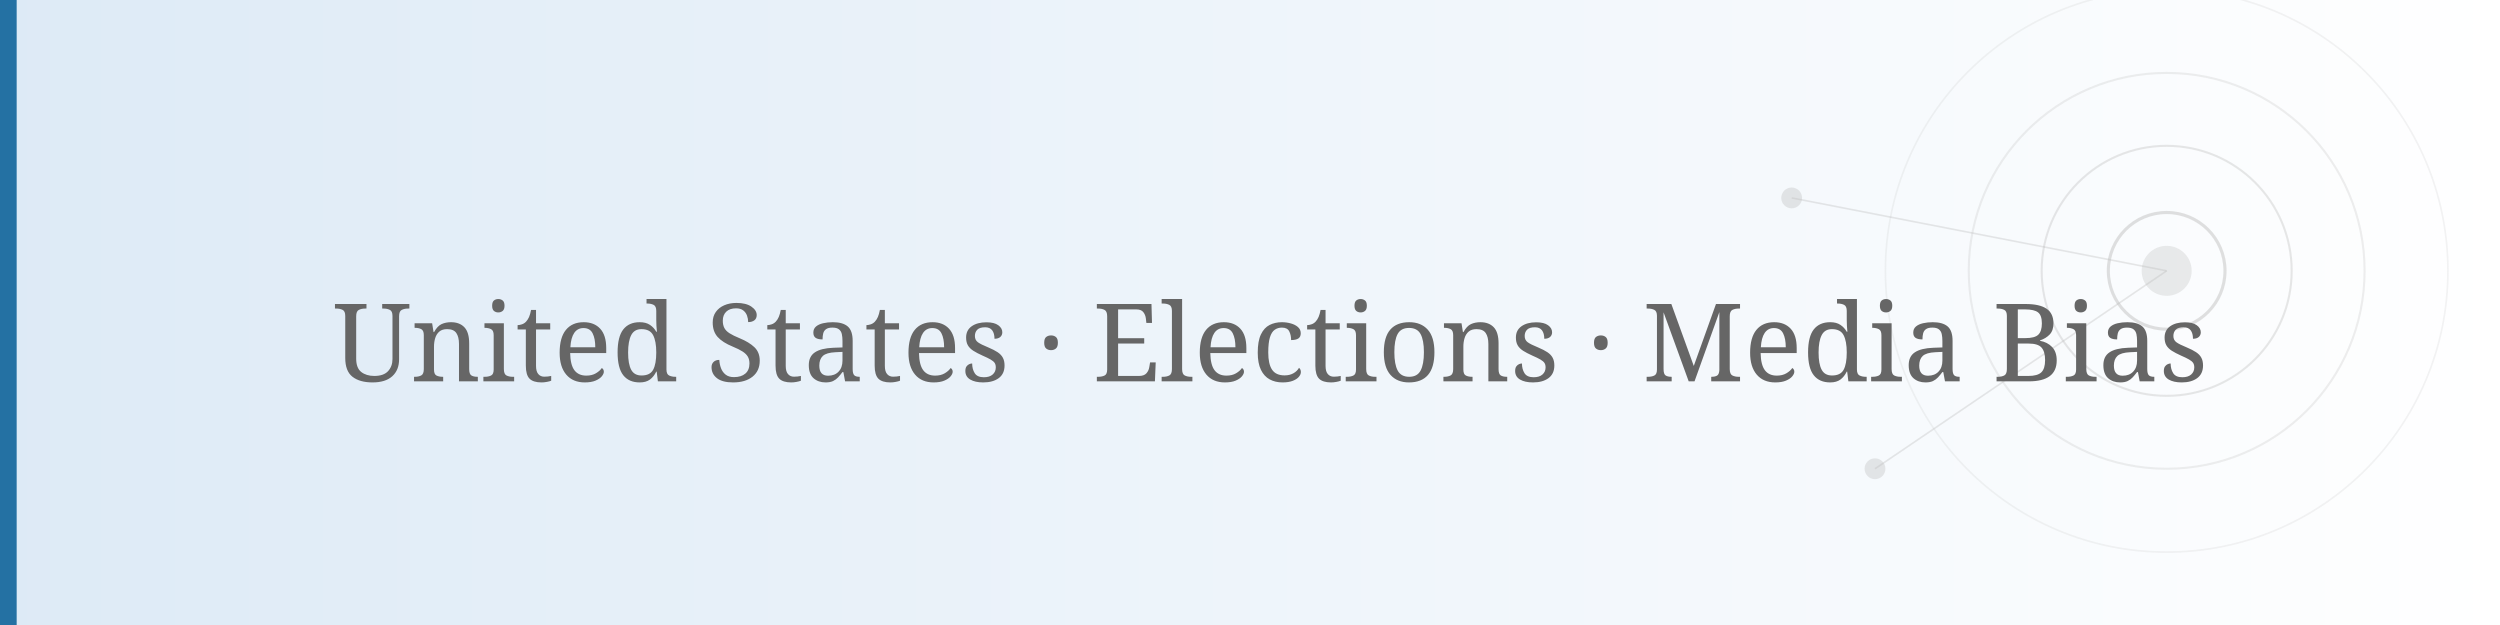
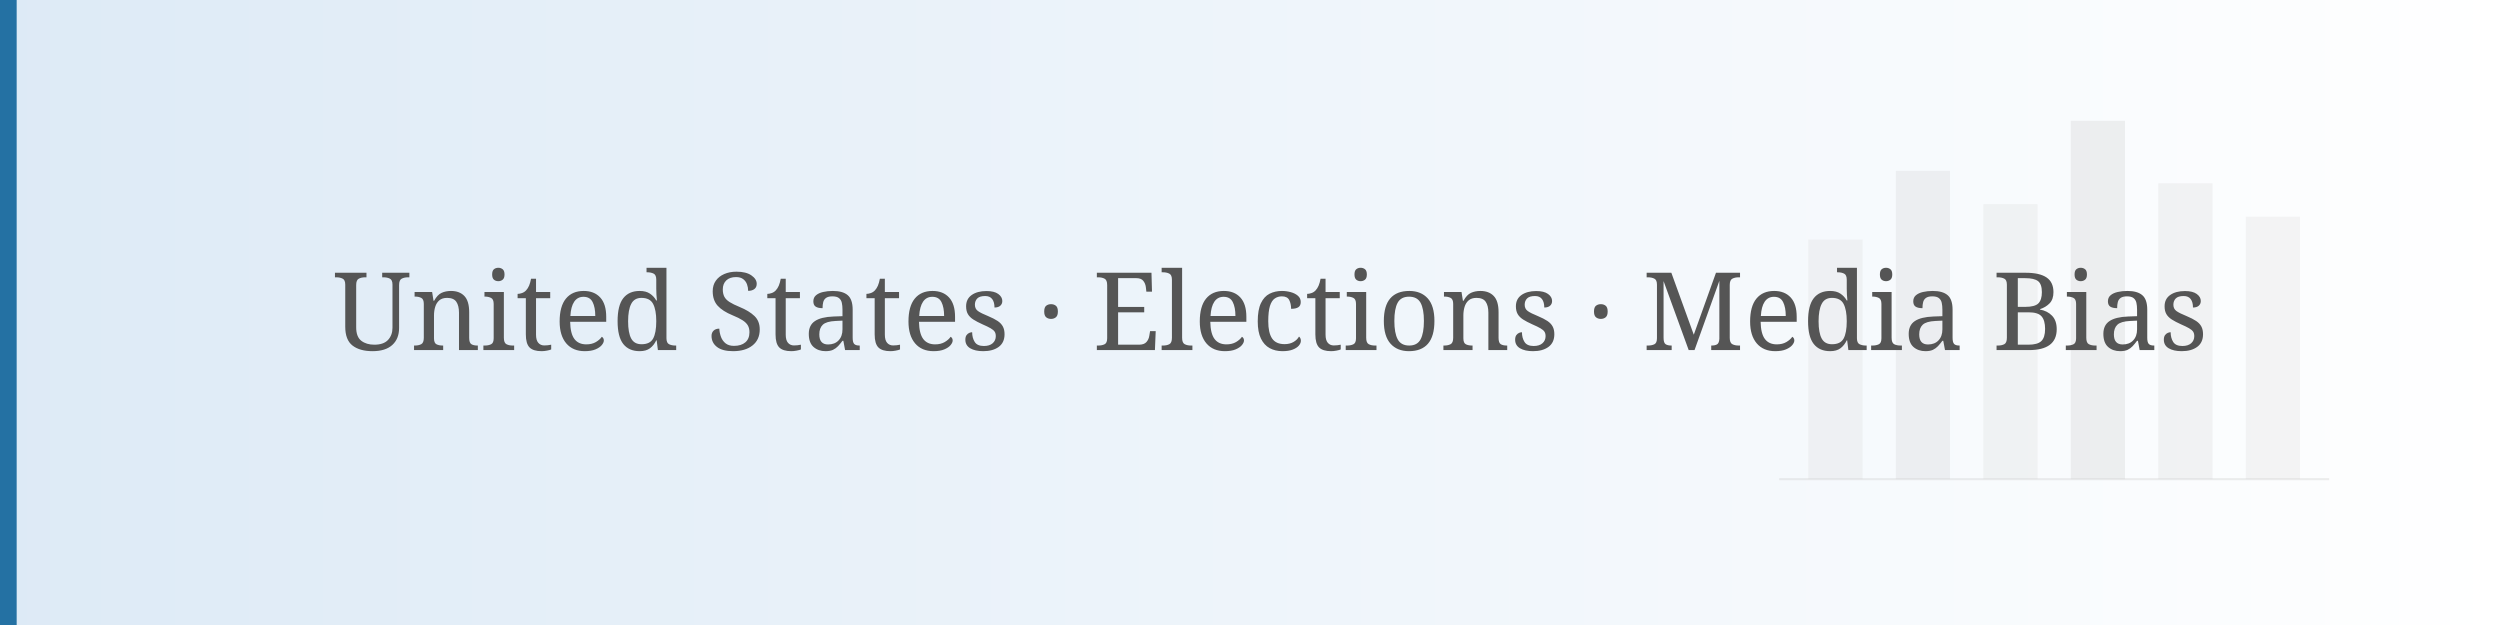
<svg xmlns="http://www.w3.org/2000/svg" viewBox="0 0 1200 300" preserveAspectRatio="xMidYMid meet">
  <defs>
    <linearGradient id="g" x1="0%" y1="0%" x2="100%" y2="0%">
      <stop offset="0%" style="stop-color:#ddeaf6;stop-opacity:1" />
      <stop offset="100%" style="stop-color:#ffffff;stop-opacity:1" />
    </linearGradient>
  </defs>
  <rect width="1200" height="300" fill="url(#g)" />
  <rect x="0" y="0" width="8" height="300" fill="#2471a3" />
-   <circle cx="1040" cy="130" r="28" fill="none" stroke="#bbbbbb" stroke-width="1.5" opacity="0.45" />
-   <circle cx="1040" cy="130" r="60" fill="none" stroke="#bbbbbb" stroke-width="1" opacity="0.35" />
-   <circle cx="1040" cy="130" r="95" fill="none" stroke="#bbbbbb" stroke-width="1" opacity="0.25" />
-   <circle cx="1040" cy="130" r="135" fill="none" stroke="#bbbbbb" stroke-width="0.8" opacity="0.18" />
-   <circle cx="1040" cy="130" r="12" fill="#bbbbbb" opacity="0.3" />
-   <line x1="1040" y1="130" x2="900" y2="225" stroke="#bbbbbb" stroke-width="0.8" opacity="0.35" />
-   <line x1="1040" y1="130" x2="860" y2="95" stroke="#bbbbbb" stroke-width="0.8" opacity="0.35" />
-   <circle cx="900" cy="225" r="5" fill="#bbbbbb" opacity="0.35" />
-   <circle cx="860" cy="95" r="5" fill="#bbbbbb" opacity="0.35" />
-   <text x="160" y="165" font-family="Georgia, serif" font-size="52" fill="#666666" dominant-baseline="middle">United States · Elections · Media Bias</text>
+   <rect x="868" y="115" width="26" height="115" fill="#cccccc" opacity="0.20" />
+   <rect x="910" y="82" width="26" height="148" fill="#cccccc" opacity="0.25" />
+   <rect x="952" y="98" width="26" height="132" fill="#cccccc" opacity="0.20" />
+   <rect x="994" y="58" width="26" height="172" fill="#cccccc" opacity="0.30" />
+   <rect x="1036" y="88" width="26" height="142" fill="#cccccc" opacity="0.22" />
+   <rect x="1078" y="104" width="26" height="126" fill="#cccccc" opacity="0.20" />
+   <line x1="854" y1="230" x2="1118" y2="230" stroke="#cccccc" stroke-width="1" opacity="0.35" />
+   <text x="160" y="150" font-family="Georgia, serif" font-size="52" fill="#555555" dominant-baseline="middle">United States · Elections · Media Bias</text>
</svg>
